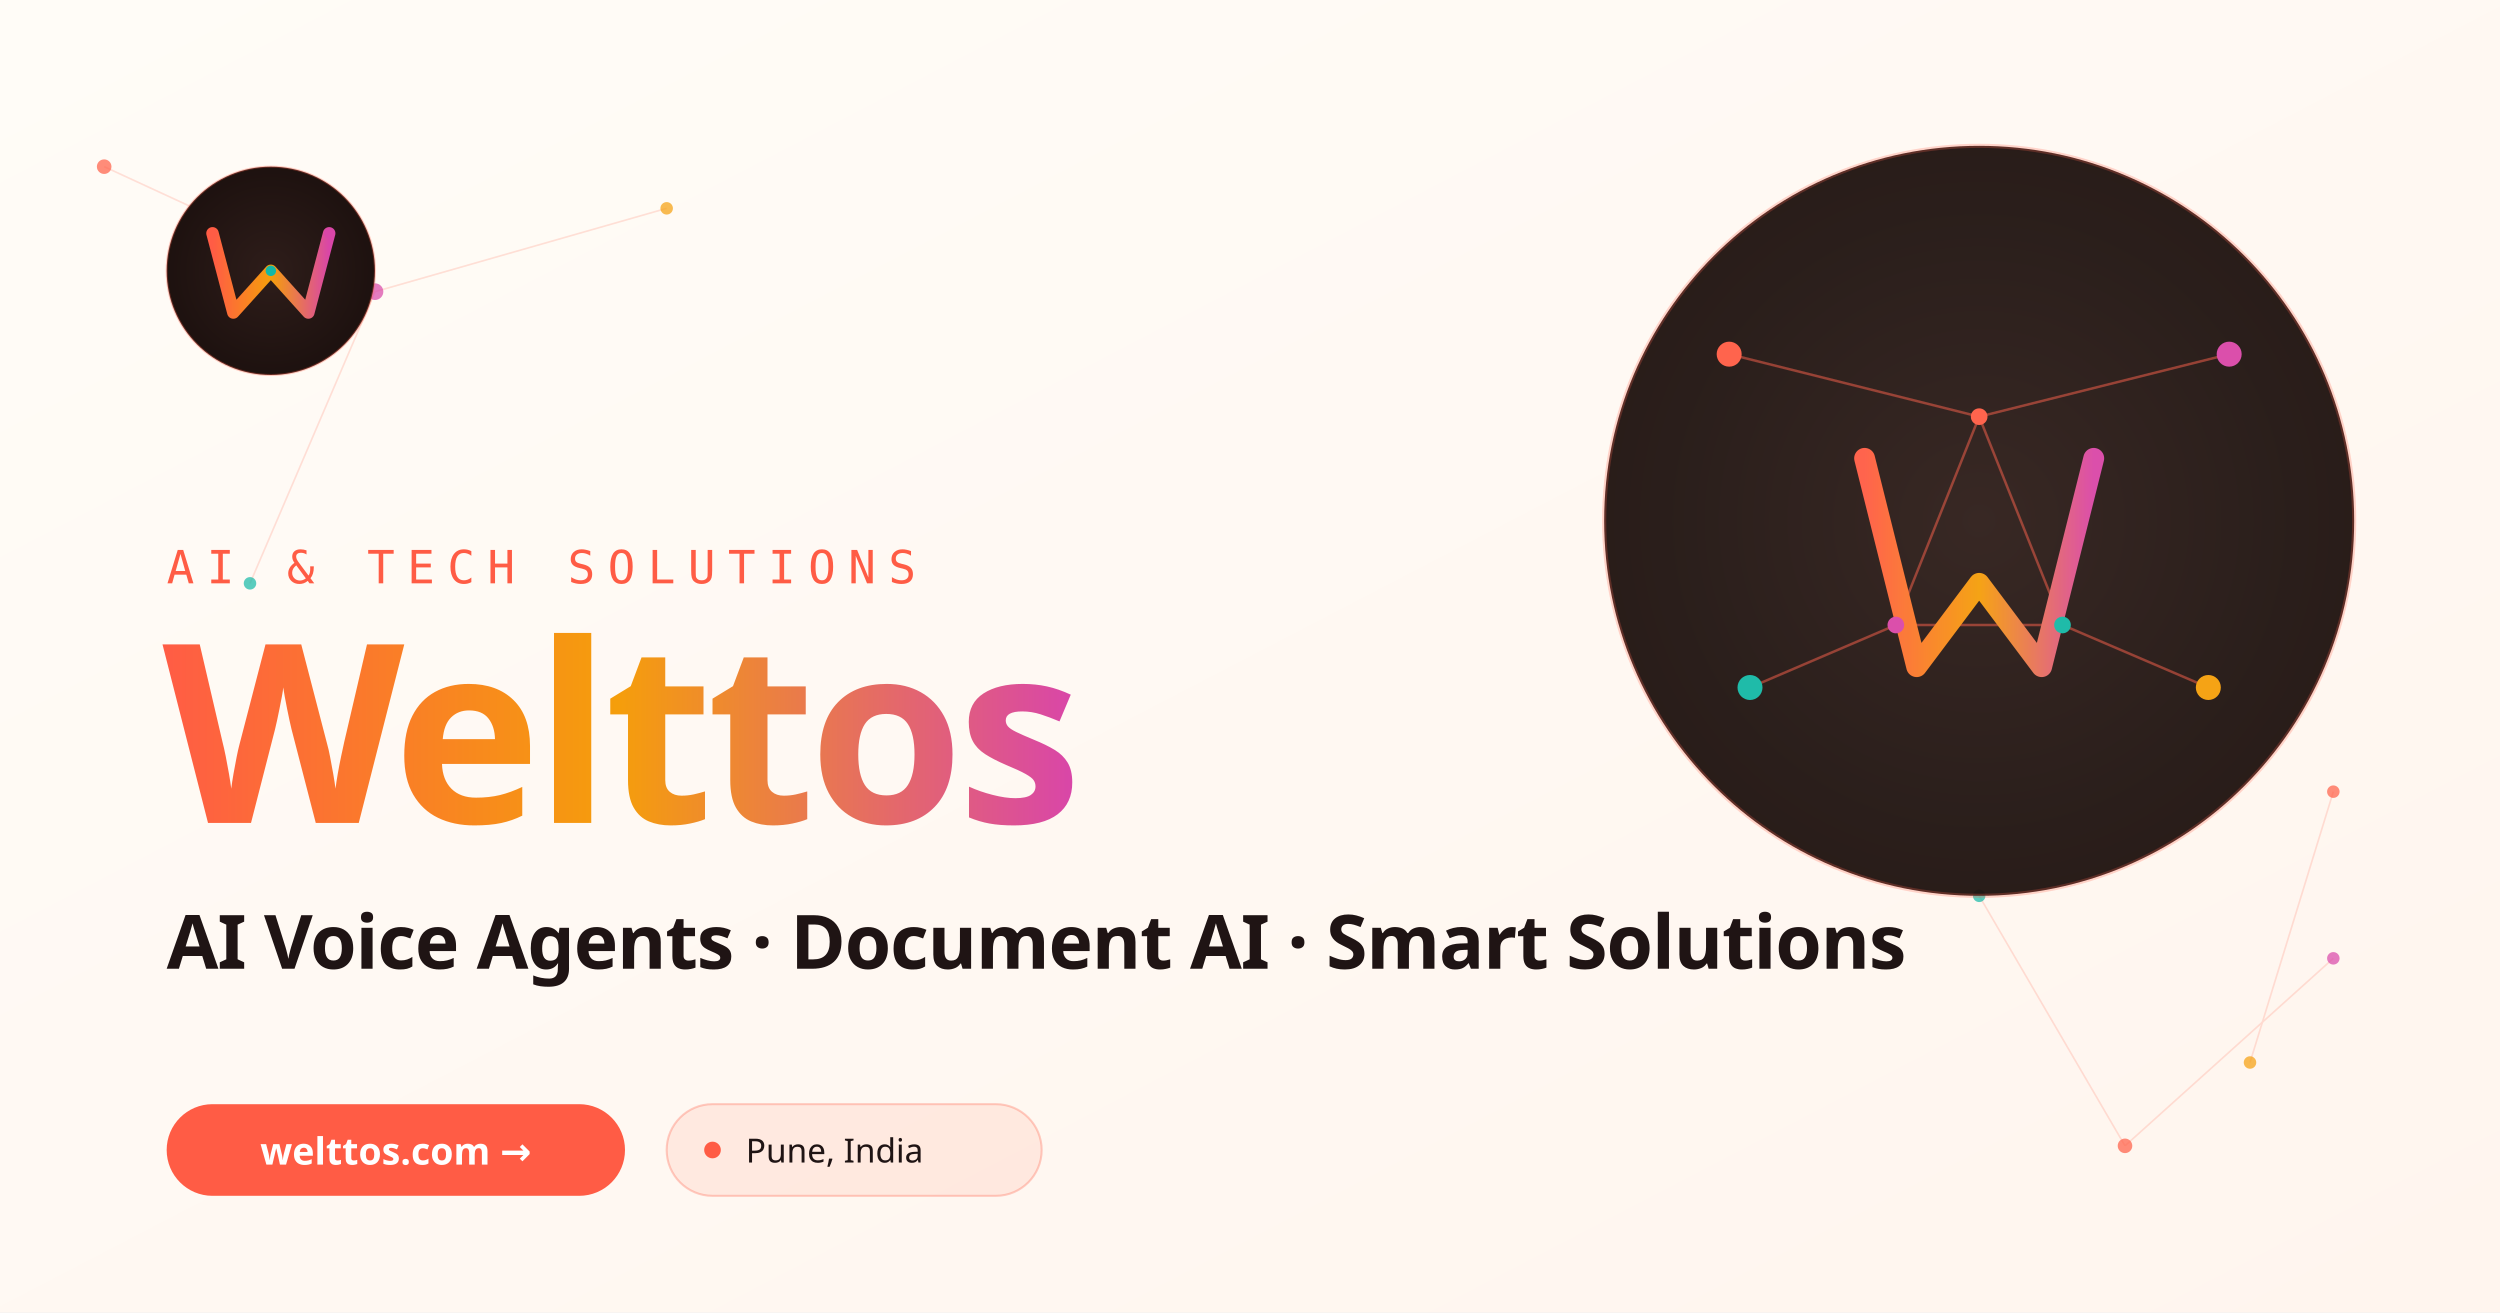
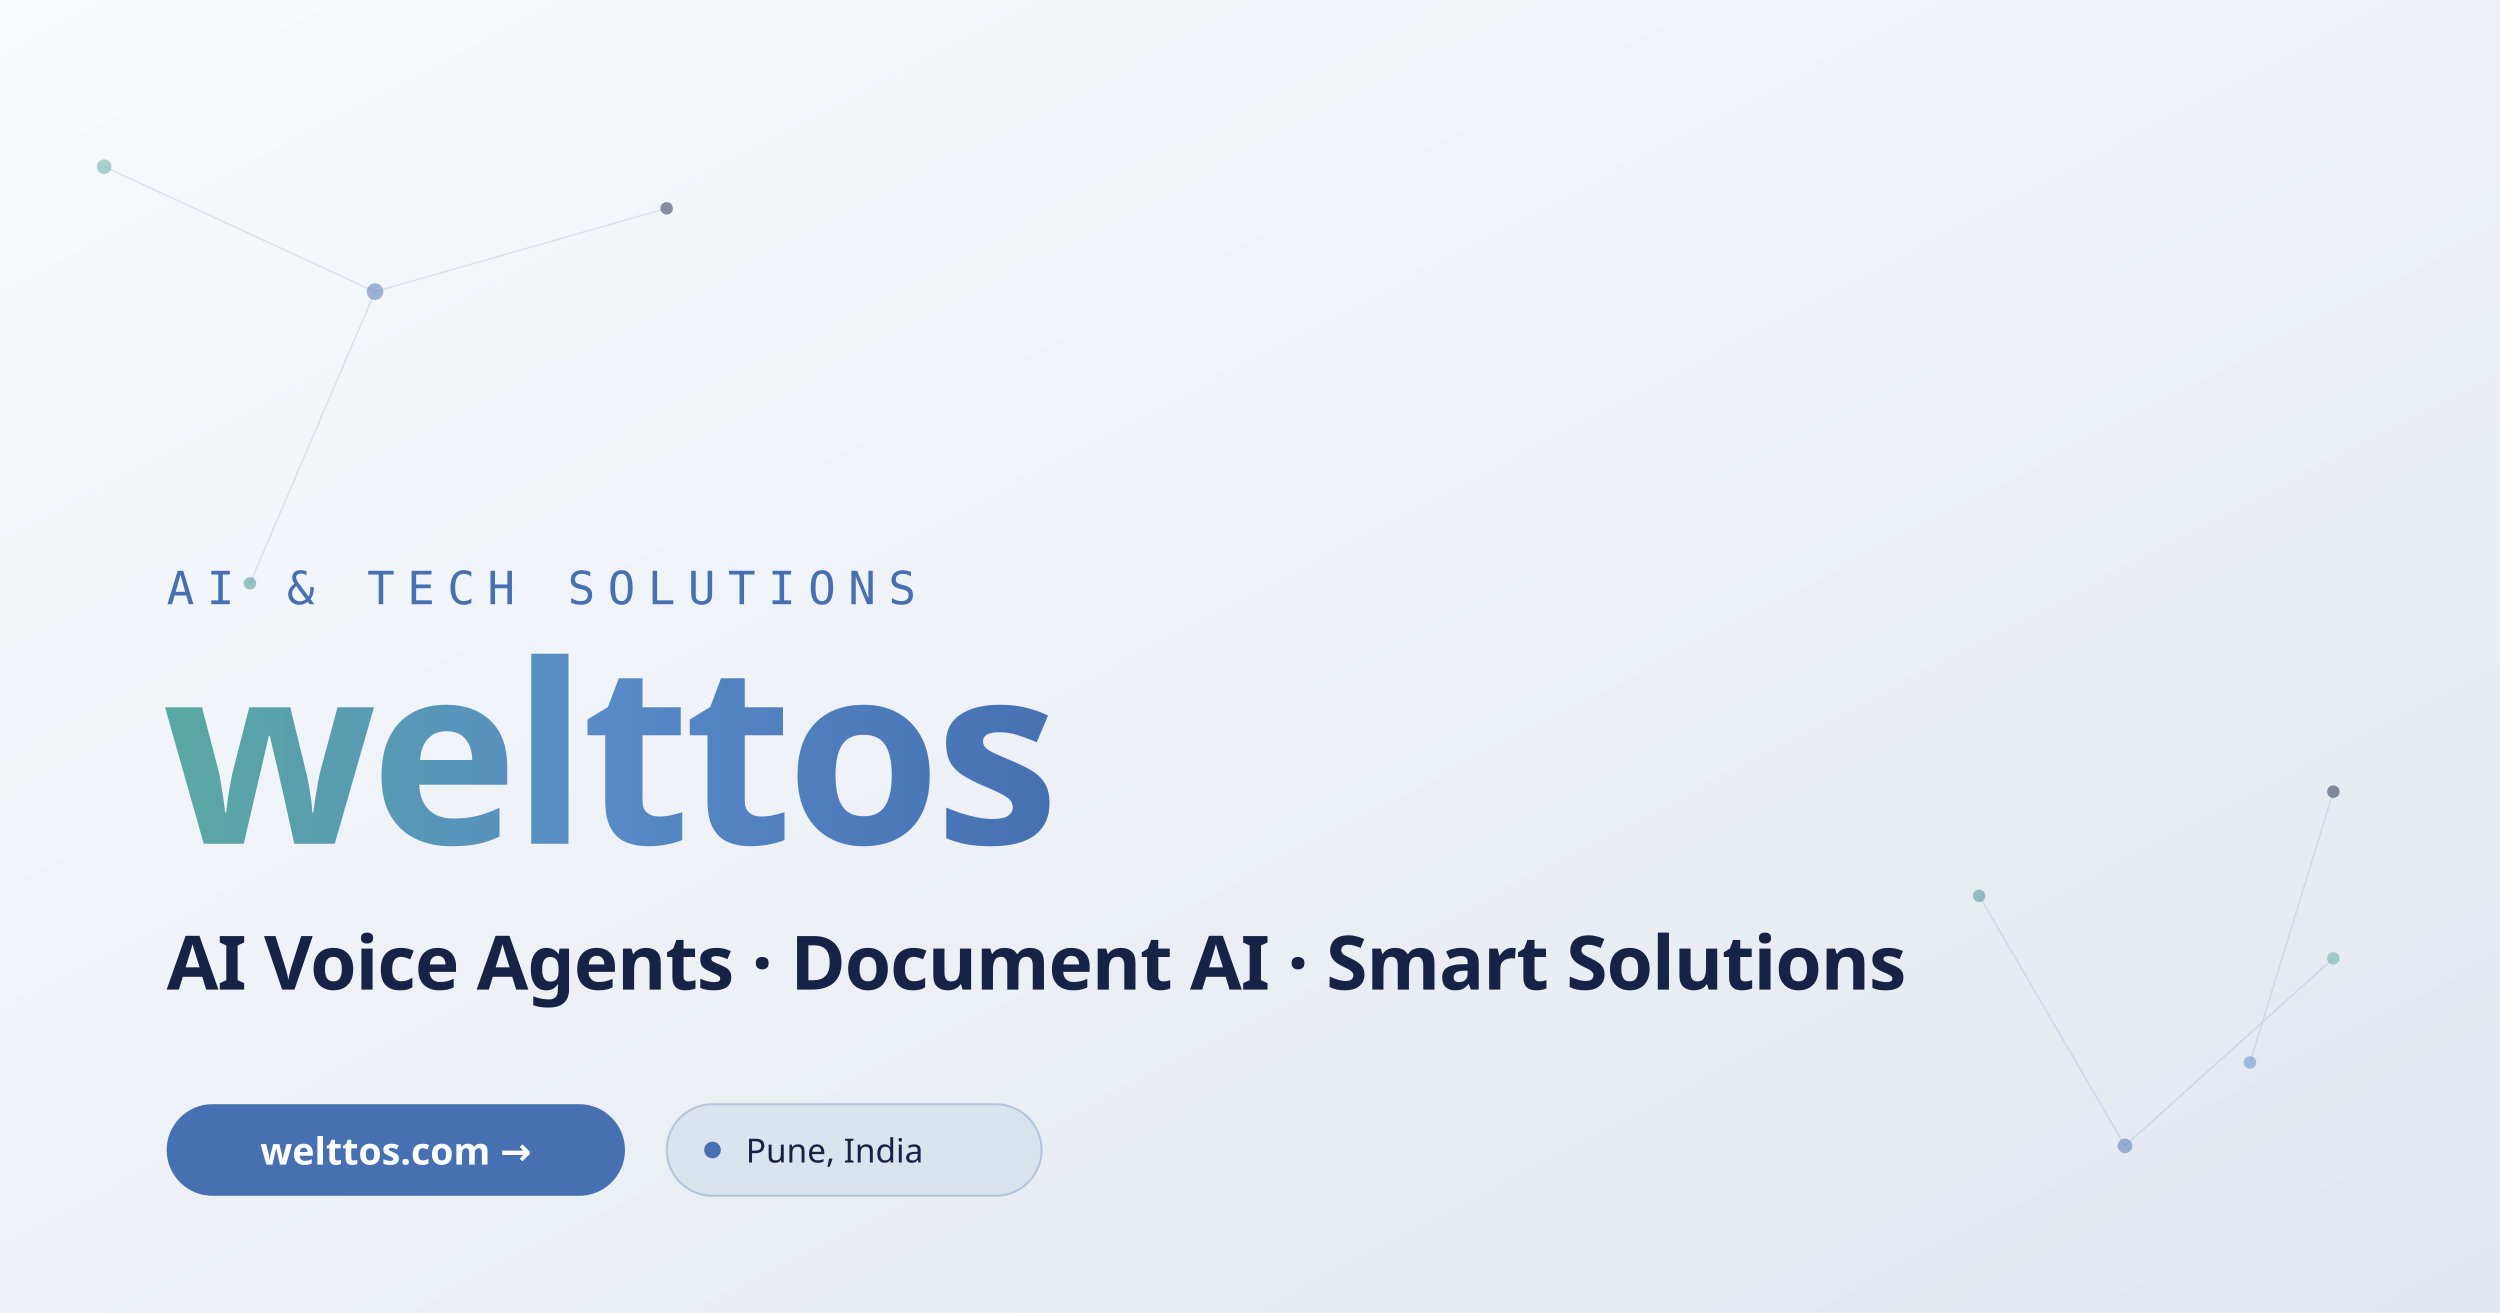
<svg xmlns="http://www.w3.org/2000/svg" viewBox="0 0 1200 630" width="1200" height="630">
  <defs>
    <linearGradient id="bgGrad" x1="0%" y1="0%" x2="100%" y2="100%">
-       <stop offset="0%" stop-color="#FFFCF7" />
-       <stop offset="100%" stop-color="#FFF5EE" />
+       <stop offset="0%" stop-color="#F8FAFC" />
+       <stop offset="100%" stop-color="#E2E8F0" />
    </linearGradient>
    <linearGradient id="brandGrad" x1="0%" y1="0%" x2="100%" y2="0%">
-       <stop offset="0%" stop-color="#FF5C45" />
-       <stop offset="50%" stop-color="#F59E0B" />
-       <stop offset="100%" stop-color="#D946A8" />
+       <stop offset="0%" stop-color="#5AA9A2" />
+       <stop offset="50%" stop-color="#578AC7" />
+       <stop offset="100%" stop-color="#4670B2" />
    </linearGradient>
-     <radialGradient id="badgeBg" cx="50%" cy="50%" r="60%">
-       <stop offset="0%" stop-color="#2E1D1A" />
-       <stop offset="100%" stop-color="#1A0F0D" />
-     </radialGradient>
-     <filter id="glow" x="-10%" y="-10%" width="120%" height="120%">
-       <feGaussianBlur stdDeviation="3" />
-     </filter>
  </defs>
  <rect width="1200" height="630" fill="url(#bgGrad)" />
-   <g opacity="0.18" stroke="#FF5C45" stroke-width="0.8" fill="none">
+   <g opacity="0.5">
+     <circle cx="50" cy="80" r="3.5" fill="#5AA9A2" />
+     <circle cx="180" cy="140" r="4" fill="#4670B2" />
+     <circle cx="120" cy="280" r="3" fill="#3E8E88" />
+     <circle cx="320" cy="100" r="3" fill="#172247" />
+     <circle cx="1020" cy="550" r="3.5" fill="#4670B2" />
+     <circle cx="1120" cy="460" r="3" fill="#5AA9A2" />
+     <circle cx="950" cy="430" r="3" fill="#3E8E88" />
+     <circle cx="1080" cy="510" r="3" fill="#578AC7" />
+     <circle cx="1120" cy="380" r="3" fill="#172247" />
+   </g>
+   <g opacity="0.15" stroke="#4670B2" stroke-width="0.8" fill="none">
    <line x1="50" y1="80" x2="180" y2="140" />
    <line x1="180" y1="140" x2="120" y2="280" />
    <line x1="180" y1="140" x2="320" y2="100" />
    <line x1="1020" y1="550" x2="1120" y2="460" />
    <line x1="1020" y1="550" x2="950" y2="430" />
    <line x1="1080" y1="510" x2="1120" y2="380" />
  </g>
-   <g opacity="0.7">
-     <circle cx="50" cy="80" r="3.5" fill="#FF5C45" />
-     <circle cx="180" cy="140" r="4" fill="#D946A8" />
-     <circle cx="120" cy="280" r="3" fill="#14B8A6" />
-     <circle cx="320" cy="100" r="3" fill="#F59E0B" />
-     <circle cx="1020" cy="550" r="3.5" fill="#FF5C45" />
-     <circle cx="1120" cy="460" r="3" fill="#D946A8" />
-     <circle cx="950" cy="430" r="3" fill="#14B8A6" />
-     <circle cx="1080" cy="510" r="3" fill="#F59E0B" />
-     <circle cx="1120" cy="380" r="3" fill="#FF5C45" />
-   </g>
-   <g transform="translate(80, 80)">
-     <circle cx="50" cy="50" r="50" fill="url(#badgeBg)" stroke="rgba(255,92,69,0.3)" stroke-width="1" />
-     <path d="M 22 32 L 32 70 L 50 50 L 68 70 L 78 32" stroke="url(#brandGrad)" stroke-width="6" fill="none" stroke-linecap="round" stroke-linejoin="round" />
-     <circle cx="22" cy="32" r="2.5" fill="#FF5C45" />
-     <circle cx="78" cy="32" r="2.5" fill="#D946A8" />
-     <circle cx="50" cy="50" r="2.5" fill="#14B8A6" />
-   </g>
-   <text x="80" y="280" font-family="'JetBrains Mono', monospace" font-size="22" fill="#FF5C45" letter-spacing="6" font-weight="500">
+   <text x="80" y="290" font-family="'JetBrains Mono', monospace" font-size="22" fill="#4670B2" letter-spacing="6" font-weight="500">
    AI &amp; TECH SOLUTIONS
  </text>
-   <text x="78" y="395" font-family="'Space Grotesk', sans-serif" font-size="120" font-weight="800" letter-spacing="-3" fill="url(#brandGrad)">
-     Welttos
+   <text x="78" y="405" font-family="'Space Grotesk', sans-serif" font-size="120" font-weight="800" letter-spacing="-3" fill="url(#brandGrad)">
+     welttos
  </text>
-   <text x="80" y="465" font-family="'Space Grotesk', sans-serif" font-size="36" fill="#1F1414" font-weight="600" letter-spacing="-0.5">
+   <text x="80" y="475" font-family="'Space Grotesk', sans-serif" font-size="36" fill="#172247" font-weight="600" letter-spacing="-0.5">
    AI Voice Agents · Document AI · Smart Solutions
  </text>
  <g transform="translate(80, 530)">
-     <rect width="220" height="44" rx="22" fill="#FF5C45" />
+     <rect width="220" height="44" rx="22" fill="#4670B2" />
    <text x="110" y="29" font-family="'Space Grotesk', sans-serif" font-size="18" fill="#FFFFFF" font-weight="600" text-anchor="middle">
      welttos.com →
    </text>
  </g>
  <g transform="translate(320, 530)">
-     <rect width="180" height="44" rx="22" fill="rgba(255,92,69,0.10)" stroke="rgba(255,92,69,0.30)" stroke-width="1" />
-     <circle cx="22" cy="22" r="4" fill="#FF5C45" />
-     <text x="38" y="28" font-family="'Space Grotesk', sans-serif" font-size="16" fill="#1F1414" font-weight="500">
+     <rect width="180" height="44" rx="22" fill="rgba(70,112,178,0.10)" stroke="rgba(70,112,178,0.30)" stroke-width="1" />
+     <circle cx="22" cy="22" r="4" fill="#4670B2" />
+     <text x="38" y="28" font-family="'Space Grotesk', sans-serif" font-size="16" fill="#172247" font-weight="500">
      Pune, India
    </text>
  </g>
-   <g transform="translate(950, 250)" opacity="0.95">
-     <circle cx="0" cy="0" r="180" fill="url(#badgeBg)" stroke="rgba(255,92,69,0.25)" stroke-width="2" />
-     <g stroke="#FF5C45" stroke-width="1.2" fill="none" opacity="0.5">
-       <line x1="-120" y1="-80" x2="0" y2="-50" />
-       <line x1="120" y1="-80" x2="0" y2="-50" />
-       <line x1="-110" y1="80" x2="-40" y2="50" />
-       <line x1="110" y1="80" x2="40" y2="50" />
-       <line x1="0" y1="-50" x2="-40" y2="50" />
-       <line x1="0" y1="-50" x2="40" y2="50" />
-       <line x1="-40" y1="50" x2="40" y2="50" />
-     </g>
-     <path d="M -55 -30 L -30 70 L 0 30 L 30 70 L 55 -30" stroke="url(#brandGrad)" stroke-width="10" fill="none" stroke-linecap="round" stroke-linejoin="round" />
-     <circle cx="-120" cy="-80" r="6" fill="#FF5C45" />
-     <circle cx="120" cy="-80" r="6" fill="#D946A8" />
-     <circle cx="-110" cy="80" r="6" fill="#14B8A6" />
-     <circle cx="110" cy="80" r="6" fill="#F59E0B" />
-     <circle cx="0" cy="-50" r="4" fill="#FF5C45" />
-     <circle cx="-40" cy="50" r="4" fill="#D946A8" />
-     <circle cx="40" cy="50" r="4" fill="#14B8A6" />
-   </g>
</svg>
